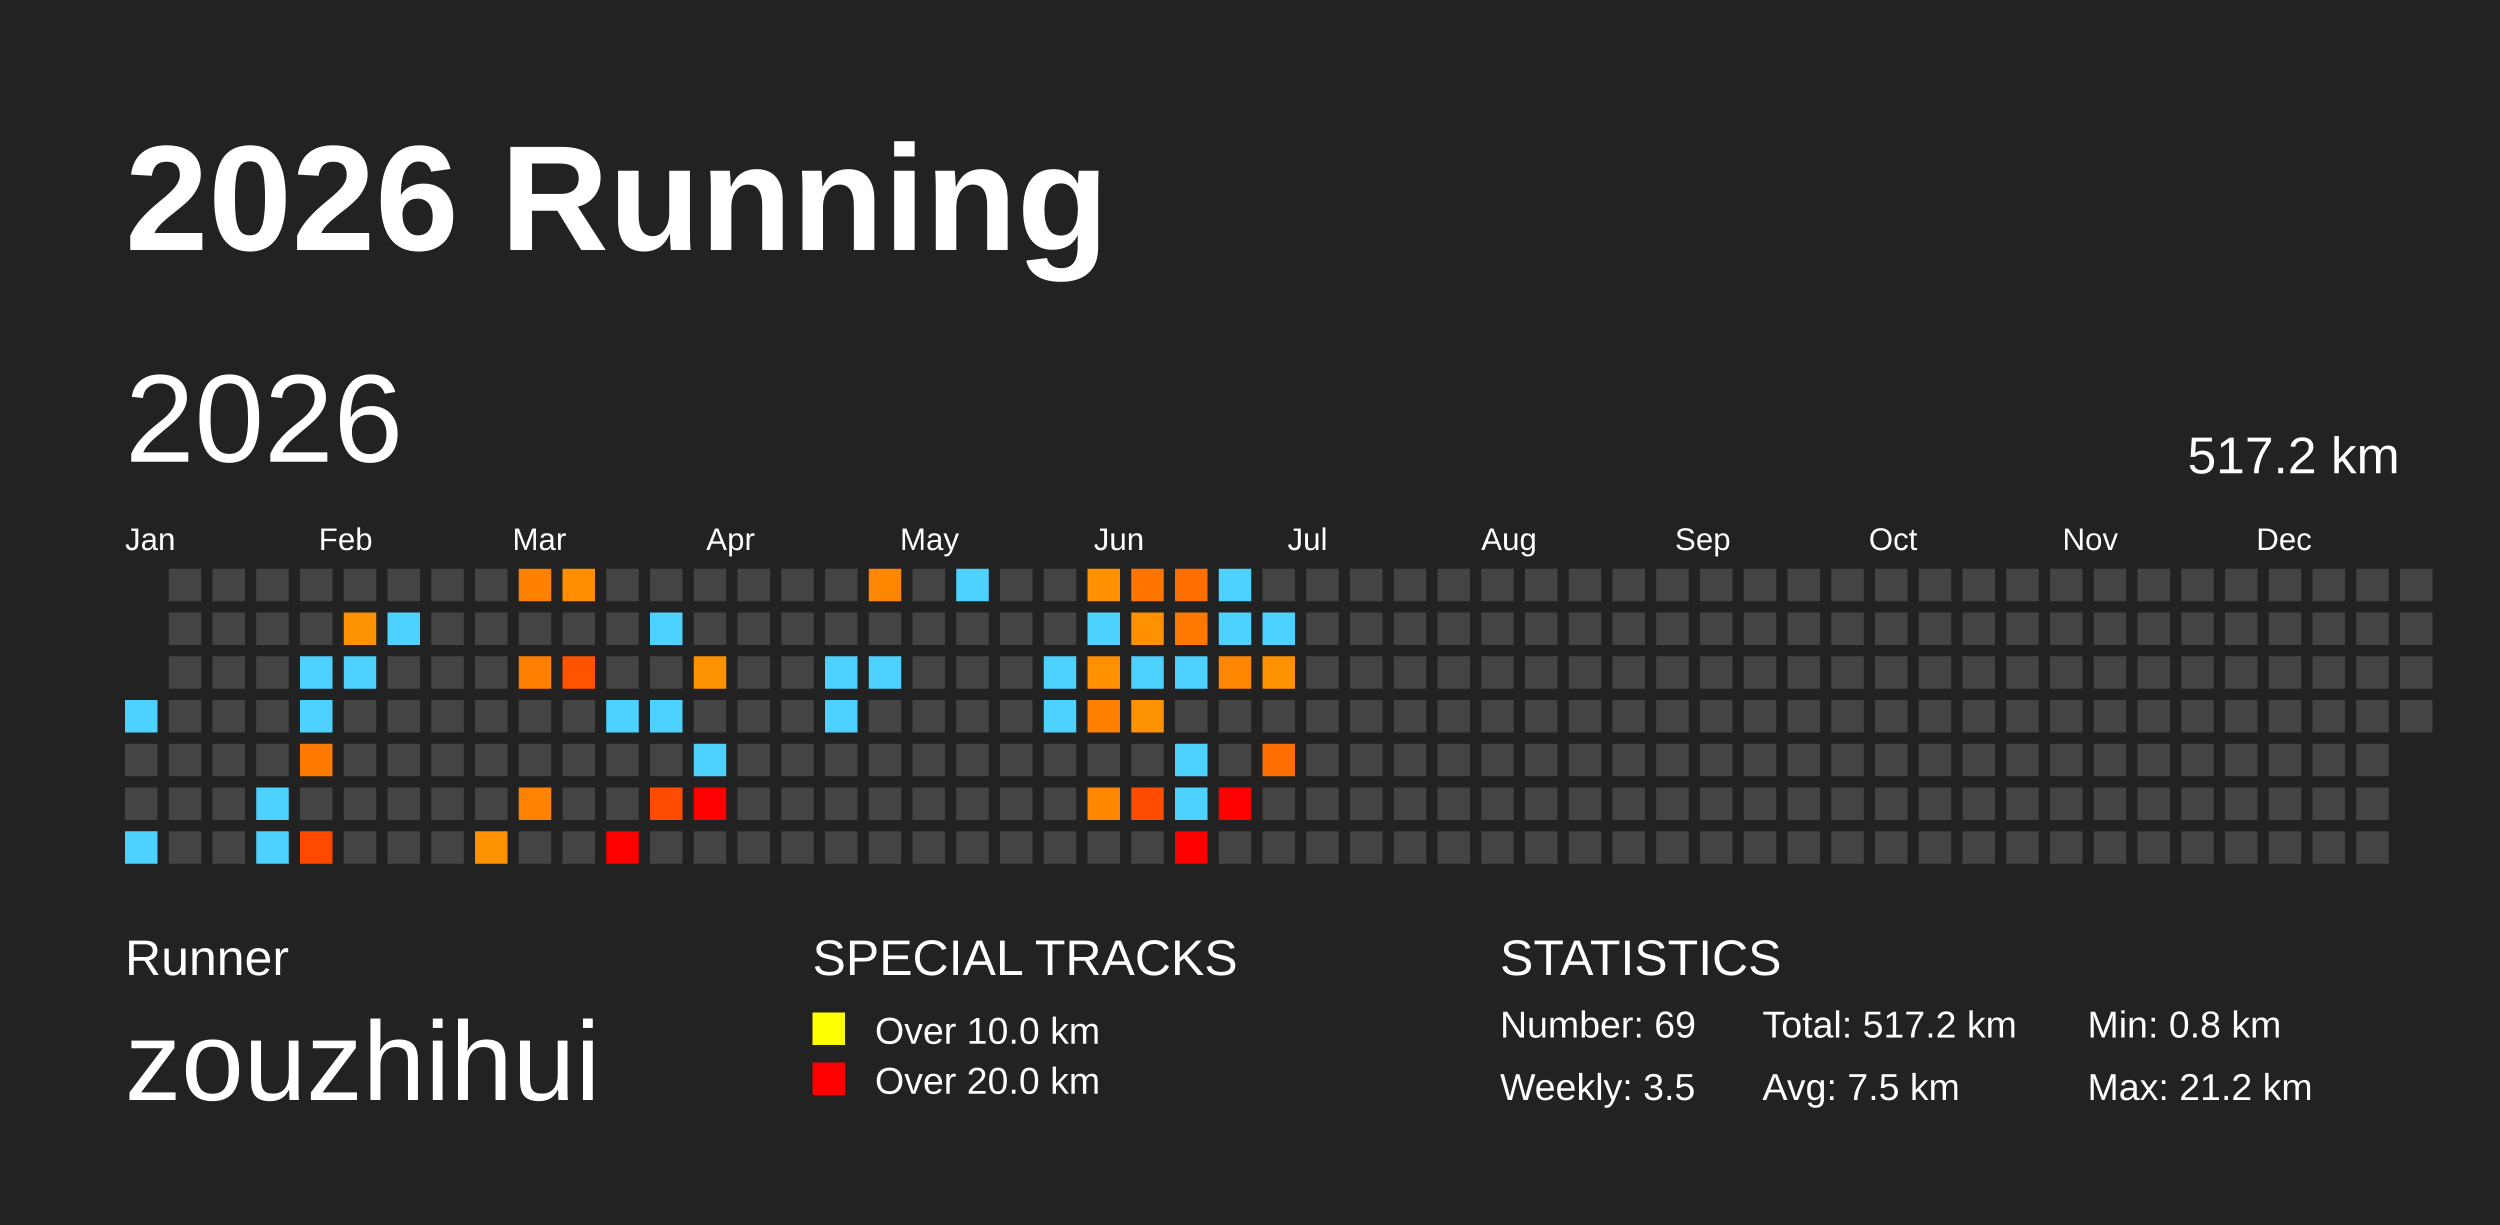
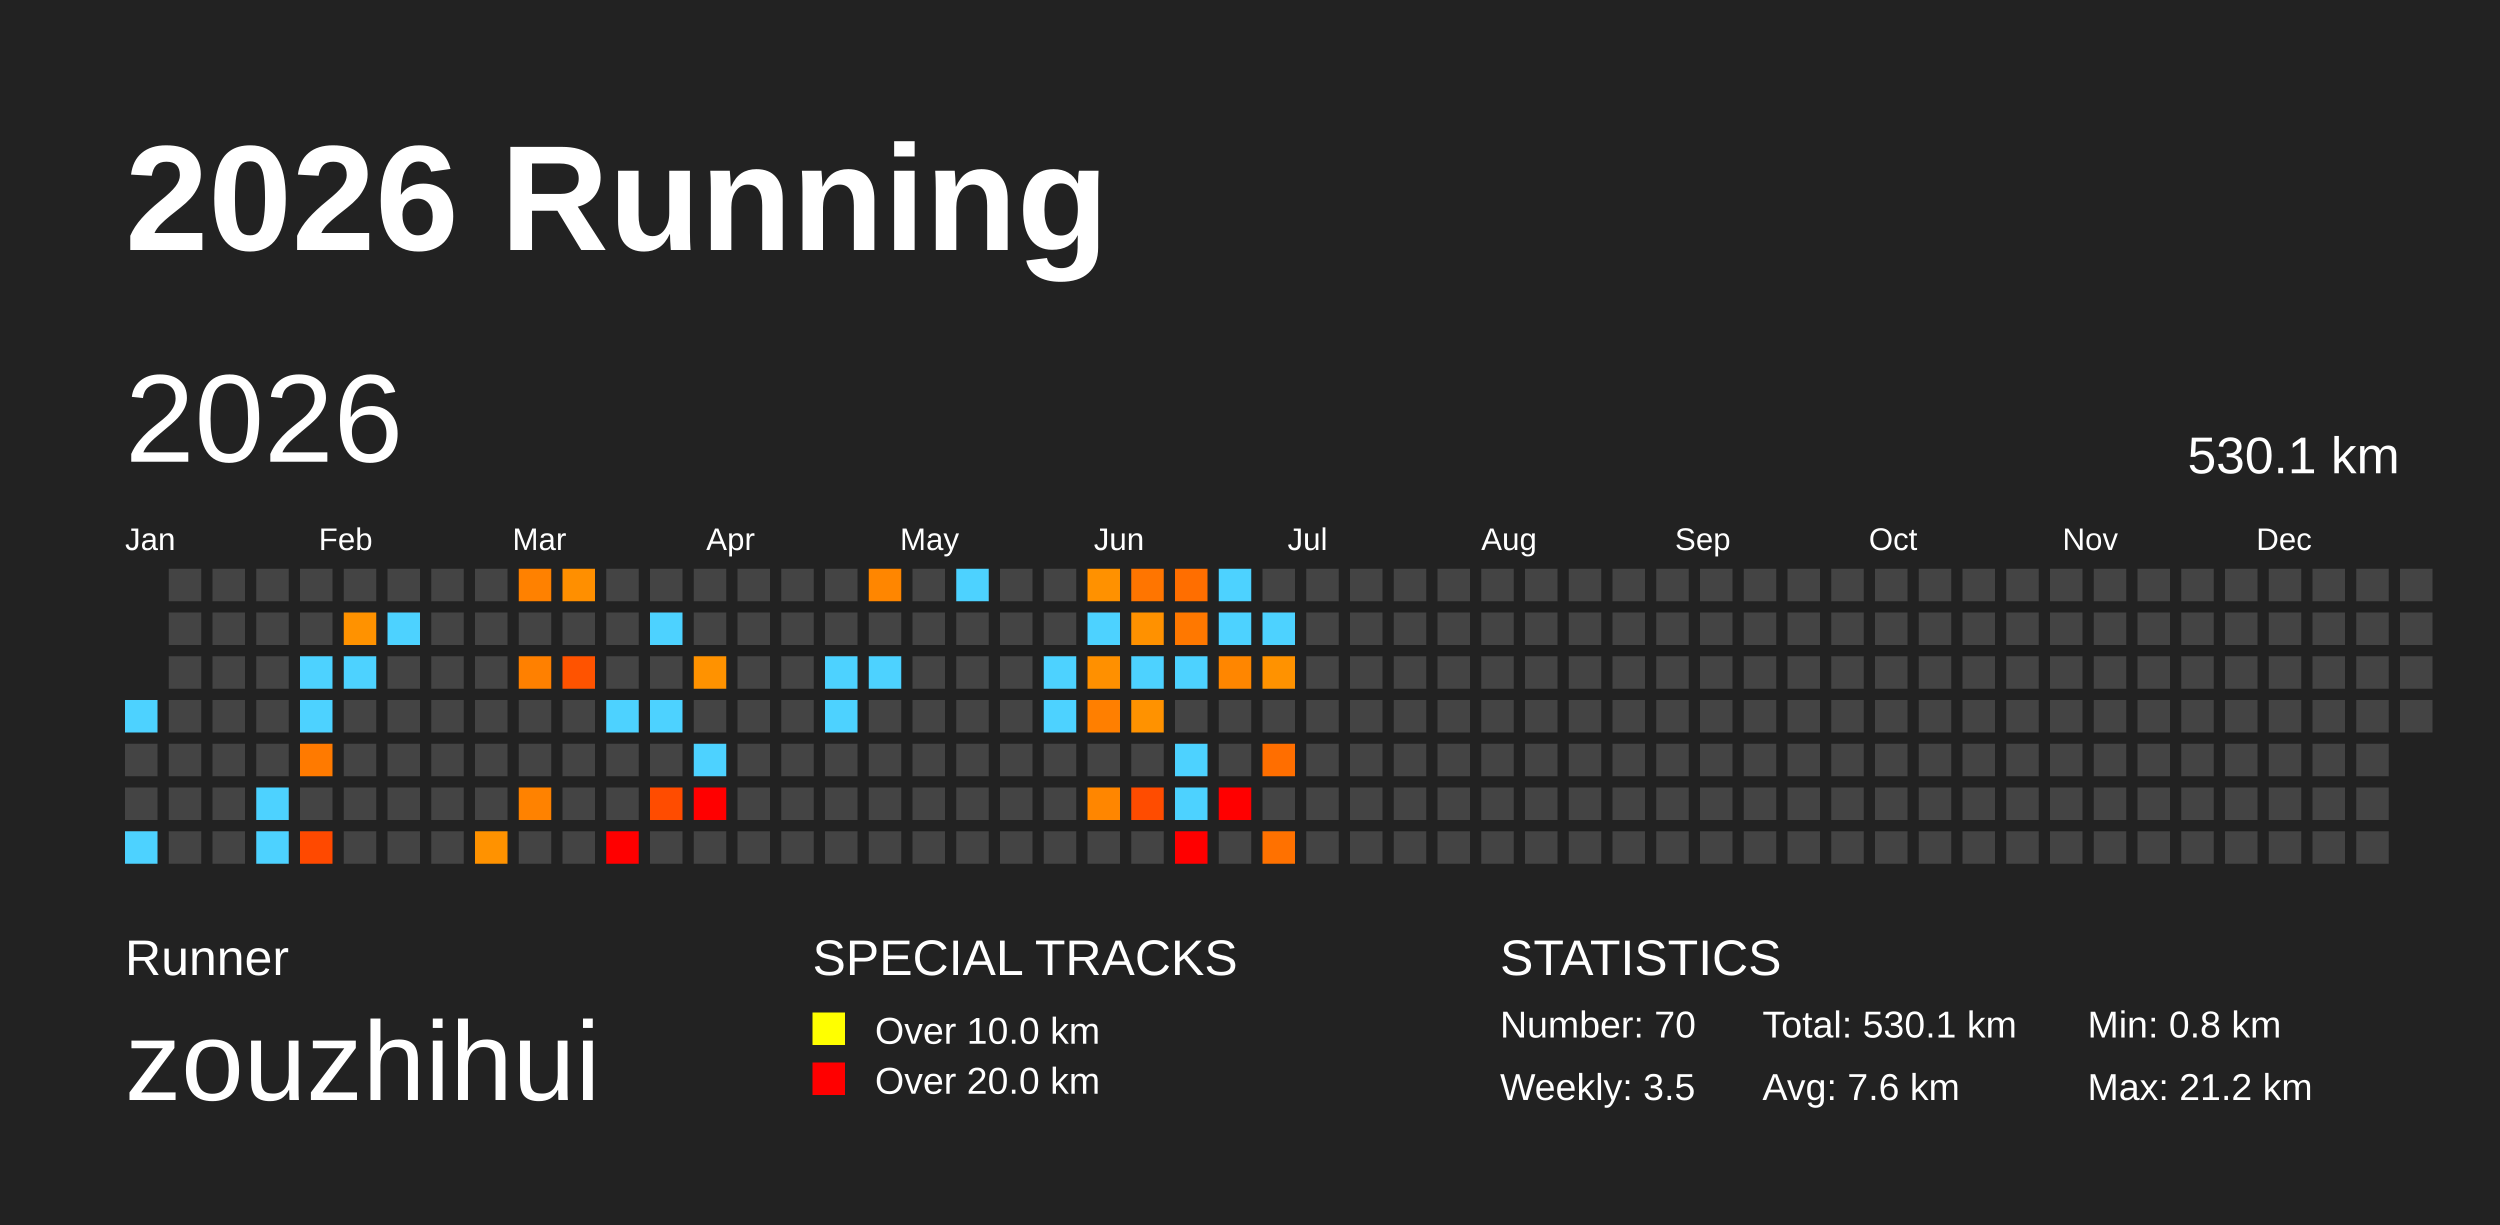
<svg xmlns="http://www.w3.org/2000/svg" baseProfile="full" height="98mm" version="1.1" viewBox="0,0,200,98" width="200mm">
  <defs />
  <rect fill="#222222" height="98" width="200" x="0" y="0" />
  <text fill="#FFFFFF" style="font-size:12px; font-family:Arial; font-weight:bold;" x="10" y="20">2026 Running</text>
  <text fill="#FFFFFF" style="font-size:4px; font-family:Arial" x="10" y="78">Runner</text>
  <text fill="#FFFFFF" style="font-size:9px; font-family:Arial" x="10" y="88">zouzhihui</text>
  <text fill="#FFFFFF" style="font-size:4px; font-family:Arial" x="65" y="78">SPECIAL TRACKS</text>
  <rect fill="yellow" height="2.6" width="2.6" x="65" y="81" />
  <text fill="#FFFFFF" style="font-size:3px; font-family:Arial" x="70" y="83.5">Over 10.0 km</text>
  <rect fill="red" height="2.6" width="2.6" x="65" y="85" />
  <text fill="#FFFFFF" style="font-size:3px; font-family:Arial" x="70" y="87.5">Over 20.0 km</text>
  <text fill="#FFFFFF" style="font-size:4px; font-family:Arial" x="120" y="78">STATISTICS</text>
-   <text fill="#FFFFFF" style="font-size:3px; font-family:Arial" x="120" y="83">Number: 69</text>
+   <text fill="#FFFFFF" style="font-size:3px; font-family:Arial" x="120" y="83">Number: 70</text>
  <text fill="#FFFFFF" style="font-size:3px; font-family:Arial" x="120" y="88">Weekly: 3.5</text>
-   <text fill="#FFFFFF" style="font-size:3px; font-family:Arial" x="141" y="83">Total: 517.2 km</text>
-   <text fill="#FFFFFF" style="font-size:3px; font-family:Arial" x="141" y="88">Avg: 7.5 km</text>
+   <text fill="#FFFFFF" style="font-size:3px; font-family:Arial" x="141" y="83">Total: 530.1 km</text>
+   <text fill="#FFFFFF" style="font-size:3px; font-family:Arial" x="141" y="88">Avg: 7.6 km</text>
  <text fill="#FFFFFF" style="font-size:3px; font-family:Arial" x="167" y="83">Min: 0.8 km</text>
  <text fill="#FFFFFF" style="font-size:3px; font-family:Arial" x="167" y="88">Max: 21.2 km</text>
  <text dominant-baseline="hanging" fill="#FFFFFF" style="font-size:10.0px; font-family:Arial;" x="10" y="30">2026</text>
-   <text dominant-baseline="hanging" fill="#FFFFFF" style="font-size:4.125px; font-family:Arial;" x="175" y="35">517.2 km</text>
+   <text dominant-baseline="hanging" fill="#FFFFFF" style="font-size:4.125px; font-family:Arial;" x="175" y="35">530.1 km</text>
  <text fill="#FFFFFF" style="font-size:2.5px; font-family:Arial" x="10.0" y="44">Jan</text>
  <text fill="#FFFFFF" style="font-size:2.5px; font-family:Arial" x="25.5" y="44">Feb</text>
  <text fill="#FFFFFF" style="font-size:2.5px; font-family:Arial" x="41.0" y="44">Mar</text>
  <text fill="#FFFFFF" style="font-size:2.5px; font-family:Arial" x="56.5" y="44">Apr</text>
  <text fill="#FFFFFF" style="font-size:2.5px; font-family:Arial" x="72.0" y="44">May</text>
  <text fill="#FFFFFF" style="font-size:2.5px; font-family:Arial" x="87.5" y="44">Jun</text>
  <text fill="#FFFFFF" style="font-size:2.5px; font-family:Arial" x="103.0" y="44">Jul</text>
  <text fill="#FFFFFF" style="font-size:2.5px; font-family:Arial" x="118.5" y="44">Aug</text>
  <text fill="#FFFFFF" style="font-size:2.5px; font-family:Arial" x="134.0" y="44">Sep</text>
  <text fill="#FFFFFF" style="font-size:2.5px; font-family:Arial" x="149.5" y="44">Oct</text>
  <text fill="#FFFFFF" style="font-size:2.5px; font-family:Arial" x="165.0" y="44">Nov</text>
  <text fill="#FFFFFF" style="font-size:2.5px; font-family:Arial" x="180.5" y="44">Dec</text>
  <rect fill="#4dd2ff" height="2.6" width="2.6" x="10.0" y="56.0" />
  <rect fill="#444444" height="2.6" width="2.6" x="10.0" y="59.5" />
  <rect fill="#444444" height="2.6" width="2.6" x="10.0" y="63.0" />
  <rect fill="#4dd2ff" height="2.6" width="2.6" x="10.0" y="66.5" />
  <rect fill="#444444" height="2.6" width="2.6" x="13.5" y="45.5" />
  <rect fill="#444444" height="2.6" width="2.6" x="13.5" y="49.0" />
  <rect fill="#444444" height="2.6" width="2.6" x="13.5" y="52.5" />
  <rect fill="#444444" height="2.6" width="2.6" x="13.5" y="56.0" />
  <rect fill="#444444" height="2.6" width="2.6" x="13.5" y="59.5" />
  <rect fill="#444444" height="2.6" width="2.6" x="13.5" y="63.0" />
  <rect fill="#444444" height="2.6" width="2.6" x="13.5" y="66.5" />
  <rect fill="#444444" height="2.6" width="2.6" x="17.0" y="45.5" />
  <rect fill="#444444" height="2.6" width="2.6" x="17.0" y="49.0" />
  <rect fill="#444444" height="2.6" width="2.6" x="17.0" y="52.5" />
  <rect fill="#444444" height="2.6" width="2.6" x="17.0" y="56.0" />
  <rect fill="#444444" height="2.6" width="2.6" x="17.0" y="59.5" />
  <rect fill="#444444" height="2.6" width="2.6" x="17.0" y="63.0" />
  <rect fill="#444444" height="2.6" width="2.6" x="17.0" y="66.5" />
  <rect fill="#444444" height="2.6" width="2.6" x="20.5" y="45.5" />
  <rect fill="#444444" height="2.6" width="2.6" x="20.5" y="49.0" />
  <rect fill="#444444" height="2.6" width="2.6" x="20.5" y="52.5" />
  <rect fill="#444444" height="2.6" width="2.6" x="20.5" y="56.0" />
  <rect fill="#444444" height="2.6" width="2.6" x="20.5" y="59.5" />
  <rect fill="#4dd2ff" height="2.6" width="2.6" x="20.5" y="63.0" />
  <rect fill="#4dd2ff" height="2.6" width="2.6" x="20.5" y="66.5" />
  <rect fill="#444444" height="2.6" width="2.6" x="24.0" y="45.5" />
  <rect fill="#444444" height="2.6" width="2.6" x="24.0" y="49.0" />
  <rect fill="#4dd2ff" height="2.6" width="2.6" x="24.0" y="52.5" />
  <rect fill="#4dd2ff" height="2.6" width="2.6" x="24.0" y="56.0" />
  <rect fill="#ff7a00" height="2.6" width="2.6" x="24.0" y="59.5" />
  <rect fill="#444444" height="2.6" width="2.6" x="24.0" y="63.0" />
  <rect fill="#ff4900" height="2.6" width="2.6" x="24.0" y="66.5" />
  <rect fill="#444444" height="2.6" width="2.6" x="27.5" y="45.5" />
  <rect fill="#ff9200" height="2.6" width="2.6" x="27.5" y="49.0" />
  <rect fill="#4dd2ff" height="2.6" width="2.6" x="27.5" y="52.5" />
  <rect fill="#444444" height="2.6" width="2.6" x="27.5" y="56.0" />
  <rect fill="#444444" height="2.6" width="2.6" x="27.5" y="59.5" />
  <rect fill="#444444" height="2.6" width="2.6" x="27.5" y="63.0" />
  <rect fill="#444444" height="2.6" width="2.6" x="27.5" y="66.5" />
  <rect fill="#444444" height="2.6" width="2.6" x="31.0" y="45.5" />
  <rect fill="#4dd2ff" height="2.6" width="2.6" x="31.0" y="49.0" />
  <rect fill="#444444" height="2.6" width="2.6" x="31.0" y="52.5" />
  <rect fill="#444444" height="2.6" width="2.6" x="31.0" y="56.0" />
  <rect fill="#444444" height="2.6" width="2.6" x="31.0" y="59.5" />
  <rect fill="#444444" height="2.6" width="2.6" x="31.0" y="63.0" />
  <rect fill="#444444" height="2.6" width="2.6" x="31.0" y="66.5" />
  <rect fill="#444444" height="2.6" width="2.6" x="34.5" y="45.5" />
  <rect fill="#444444" height="2.6" width="2.6" x="34.5" y="49.0" />
  <rect fill="#444444" height="2.6" width="2.6" x="34.5" y="52.5" />
  <rect fill="#444444" height="2.6" width="2.6" x="34.5" y="56.0" />
  <rect fill="#444444" height="2.6" width="2.6" x="34.5" y="59.5" />
  <rect fill="#444444" height="2.6" width="2.6" x="34.5" y="63.0" />
  <rect fill="#444444" height="2.6" width="2.6" x="34.5" y="66.5" />
  <rect fill="#444444" height="2.6" width="2.6" x="38.0" y="45.5" />
  <rect fill="#444444" height="2.6" width="2.6" x="38.0" y="49.0" />
  <rect fill="#444444" height="2.6" width="2.6" x="38.0" y="52.5" />
  <rect fill="#444444" height="2.6" width="2.6" x="38.0" y="56.0" />
  <rect fill="#444444" height="2.6" width="2.6" x="38.0" y="59.5" />
  <rect fill="#444444" height="2.6" width="2.6" x="38.0" y="63.0" />
  <rect fill="#ff9200" height="2.6" width="2.6" x="38.0" y="66.5" />
  <rect fill="#ff8100" height="2.6" width="2.6" x="41.5" y="45.5" />
  <rect fill="#444444" height="2.6" width="2.6" x="41.5" y="49.0" />
  <rect fill="#ff8000" height="2.6" width="2.6" x="41.5" y="52.5" />
  <rect fill="#444444" height="2.6" width="2.6" x="41.5" y="56.0" />
  <rect fill="#444444" height="2.6" width="2.6" x="41.5" y="59.5" />
  <rect fill="#ff8200" height="2.6" width="2.6" x="41.5" y="63.0" />
  <rect fill="#444444" height="2.6" width="2.6" x="41.5" y="66.5" />
  <rect fill="#ff8f00" height="2.6" width="2.6" x="45.0" y="45.5" />
  <rect fill="#444444" height="2.6" width="2.6" x="45.0" y="49.0" />
  <rect fill="#ff5300" height="2.6" width="2.6" x="45.0" y="52.5" />
  <rect fill="#444444" height="2.6" width="2.6" x="45.0" y="56.0" />
  <rect fill="#444444" height="2.6" width="2.6" x="45.0" y="59.5" />
  <rect fill="#444444" height="2.6" width="2.6" x="45.0" y="63.0" />
  <rect fill="#444444" height="2.6" width="2.6" x="45.0" y="66.5" />
  <rect fill="#444444" height="2.6" width="2.6" x="48.5" y="45.5" />
  <rect fill="#444444" height="2.6" width="2.6" x="48.5" y="49.0" />
  <rect fill="#444444" height="2.6" width="2.6" x="48.5" y="52.5" />
  <rect fill="#4dd2ff" height="2.6" width="2.6" x="48.5" y="56.0" />
  <rect fill="#444444" height="2.6" width="2.6" x="48.5" y="59.5" />
  <rect fill="#444444" height="2.6" width="2.6" x="48.5" y="63.0" />
  <rect fill="red" height="2.6" width="2.6" x="48.5" y="66.5" />
  <rect fill="#444444" height="2.6" width="2.6" x="52.0" y="45.5" />
  <rect fill="#4dd2ff" height="2.6" width="2.6" x="52.0" y="49.0" />
  <rect fill="#444444" height="2.6" width="2.6" x="52.0" y="52.5" />
  <rect fill="#4dd2ff" height="2.6" width="2.6" x="52.0" y="56.0" />
  <rect fill="#444444" height="2.6" width="2.6" x="52.0" y="59.5" />
  <rect fill="#ff4c00" height="2.6" width="2.6" x="52.0" y="63.0" />
  <rect fill="#444444" height="2.6" width="2.6" x="52.0" y="66.5" />
  <rect fill="#444444" height="2.6" width="2.6" x="55.5" y="45.5" />
  <rect fill="#444444" height="2.6" width="2.6" x="55.5" y="49.0" />
  <rect fill="#ff9200" height="2.6" width="2.6" x="55.5" y="52.5" />
  <rect fill="#444444" height="2.6" width="2.6" x="55.5" y="56.0" />
  <rect fill="#4dd2ff" height="2.6" width="2.6" x="55.5" y="59.5" />
  <rect fill="red" height="2.6" width="2.6" x="55.5" y="63.0" />
  <rect fill="#444444" height="2.6" width="2.6" x="55.5" y="66.5" />
  <rect fill="#444444" height="2.6" width="2.6" x="59.0" y="45.5" />
  <rect fill="#444444" height="2.6" width="2.6" x="59.0" y="49.0" />
  <rect fill="#444444" height="2.6" width="2.6" x="59.0" y="52.5" />
  <rect fill="#444444" height="2.6" width="2.6" x="59.0" y="56.0" />
  <rect fill="#444444" height="2.6" width="2.6" x="59.0" y="59.5" />
  <rect fill="#444444" height="2.6" width="2.6" x="59.0" y="63.0" />
  <rect fill="#444444" height="2.6" width="2.6" x="59.0" y="66.5" />
  <rect fill="#444444" height="2.6" width="2.6" x="62.5" y="45.5" />
  <rect fill="#444444" height="2.6" width="2.6" x="62.5" y="49.0" />
  <rect fill="#444444" height="2.6" width="2.6" x="62.5" y="52.5" />
  <rect fill="#444444" height="2.6" width="2.6" x="62.5" y="56.0" />
  <rect fill="#444444" height="2.6" width="2.6" x="62.5" y="59.5" />
  <rect fill="#444444" height="2.6" width="2.6" x="62.5" y="63.0" />
  <rect fill="#444444" height="2.6" width="2.6" x="62.5" y="66.5" />
  <rect fill="#444444" height="2.6" width="2.6" x="66.0" y="45.5" />
  <rect fill="#444444" height="2.6" width="2.6" x="66.0" y="49.0" />
  <rect fill="#4dd2ff" height="2.6" width="2.6" x="66.0" y="52.5" />
  <rect fill="#4dd2ff" height="2.6" width="2.6" x="66.0" y="56.0" />
  <rect fill="#444444" height="2.6" width="2.6" x="66.0" y="59.5" />
  <rect fill="#444444" height="2.6" width="2.6" x="66.0" y="63.0" />
  <rect fill="#444444" height="2.6" width="2.6" x="66.0" y="66.5" />
  <rect fill="#ff8600" height="2.6" width="2.6" x="69.5" y="45.5" />
  <rect fill="#444444" height="2.6" width="2.6" x="69.5" y="49.0" />
  <rect fill="#4dd2ff" height="2.6" width="2.6" x="69.5" y="52.5" />
  <rect fill="#444444" height="2.6" width="2.6" x="69.5" y="56.0" />
  <rect fill="#444444" height="2.6" width="2.6" x="69.5" y="59.5" />
  <rect fill="#444444" height="2.6" width="2.6" x="69.5" y="63.0" />
  <rect fill="#444444" height="2.6" width="2.6" x="69.5" y="66.5" />
  <rect fill="#444444" height="2.6" width="2.6" x="73.0" y="45.5" />
  <rect fill="#444444" height="2.6" width="2.6" x="73.0" y="49.0" />
  <rect fill="#444444" height="2.6" width="2.6" x="73.0" y="52.5" />
  <rect fill="#444444" height="2.6" width="2.6" x="73.0" y="56.0" />
  <rect fill="#444444" height="2.6" width="2.6" x="73.0" y="59.5" />
  <rect fill="#444444" height="2.6" width="2.6" x="73.0" y="63.0" />
  <rect fill="#444444" height="2.6" width="2.6" x="73.0" y="66.5" />
  <rect fill="#4dd2ff" height="2.6" width="2.6" x="76.5" y="45.5" />
  <rect fill="#444444" height="2.6" width="2.6" x="76.5" y="49.0" />
  <rect fill="#444444" height="2.6" width="2.6" x="76.5" y="52.5" />
  <rect fill="#444444" height="2.6" width="2.6" x="76.5" y="56.0" />
  <rect fill="#444444" height="2.6" width="2.6" x="76.5" y="59.5" />
  <rect fill="#444444" height="2.6" width="2.6" x="76.5" y="63.0" />
  <rect fill="#444444" height="2.6" width="2.6" x="76.5" y="66.5" />
  <rect fill="#444444" height="2.6" width="2.6" x="80.0" y="45.5" />
  <rect fill="#444444" height="2.6" width="2.6" x="80.0" y="49.0" />
  <rect fill="#444444" height="2.6" width="2.6" x="80.0" y="52.5" />
  <rect fill="#444444" height="2.6" width="2.6" x="80.0" y="56.0" />
  <rect fill="#444444" height="2.6" width="2.6" x="80.0" y="59.5" />
  <rect fill="#444444" height="2.6" width="2.6" x="80.0" y="63.0" />
  <rect fill="#444444" height="2.6" width="2.6" x="80.0" y="66.5" />
  <rect fill="#444444" height="2.6" width="2.6" x="83.5" y="45.5" />
  <rect fill="#444444" height="2.6" width="2.6" x="83.5" y="49.0" />
  <rect fill="#4dd2ff" height="2.6" width="2.6" x="83.5" y="52.5" />
  <rect fill="#4dd2ff" height="2.6" width="2.6" x="83.5" y="56.0" />
  <rect fill="#444444" height="2.6" width="2.6" x="83.5" y="59.5" />
  <rect fill="#444444" height="2.6" width="2.6" x="83.5" y="63.0" />
  <rect fill="#444444" height="2.6" width="2.6" x="83.5" y="66.5" />
  <rect fill="#ff9100" height="2.6" width="2.6" x="87.0" y="45.5" />
  <rect fill="#4dd2ff" height="2.6" width="2.6" x="87.0" y="49.0" />
  <rect fill="#ff9000" height="2.6" width="2.6" x="87.0" y="52.5" />
  <rect fill="#ff7f00" height="2.6" width="2.6" x="87.0" y="56.0" />
  <rect fill="#444444" height="2.6" width="2.6" x="87.0" y="59.5" />
  <rect fill="#ff8600" height="2.6" width="2.6" x="87.0" y="63.0" />
  <rect fill="#444444" height="2.6" width="2.6" x="87.0" y="66.5" />
  <rect fill="#ff7500" height="2.6" width="2.6" x="90.5" y="45.5" />
  <rect fill="#ff9100" height="2.6" width="2.6" x="90.5" y="49.0" />
  <rect fill="#4dd2ff" height="2.6" width="2.6" x="90.5" y="52.5" />
  <rect fill="#ff9200" height="2.6" width="2.6" x="90.5" y="56.0" />
  <rect fill="#444444" height="2.6" width="2.6" x="90.5" y="59.5" />
  <rect fill="#ff4c00" height="2.6" width="2.6" x="90.5" y="63.0" />
  <rect fill="#444444" height="2.6" width="2.6" x="90.5" y="66.5" />
  <rect fill="#ff6e00" height="2.6" width="2.6" x="94.0" y="45.5" />
  <rect fill="#ff7800" height="2.6" width="2.6" x="94.0" y="49.0" />
  <rect fill="#4dd2ff" height="2.6" width="2.6" x="94.0" y="52.5" />
  <rect fill="#444444" height="2.6" width="2.6" x="94.0" y="56.0" />
  <rect fill="#4dd2ff" height="2.6" width="2.6" x="94.0" y="59.5" />
  <rect fill="#4dd2ff" height="2.6" width="2.6" x="94.0" y="63.0" />
  <rect fill="red" height="2.6" width="2.6" x="94.0" y="66.5" />
  <rect fill="#4dd2ff" height="2.6" width="2.6" x="97.5" y="45.5" />
  <rect fill="#4dd2ff" height="2.6" width="2.6" x="97.5" y="49.0" />
  <rect fill="#ff8600" height="2.6" width="2.6" x="97.5" y="52.5" />
  <rect fill="#444444" height="2.6" width="2.6" x="97.5" y="56.0" />
  <rect fill="#444444" height="2.6" width="2.6" x="97.5" y="59.5" />
  <rect fill="red" height="2.6" width="2.6" x="97.5" y="63.0" />
  <rect fill="#444444" height="2.6" width="2.6" x="97.5" y="66.5" />
  <rect fill="#444444" height="2.6" width="2.6" x="101.0" y="45.5" />
  <rect fill="#4dd2ff" height="2.6" width="2.6" x="101.0" y="49.0" />
  <rect fill="#ff9200" height="2.6" width="2.6" x="101.0" y="52.5" />
  <rect fill="#444444" height="2.6" width="2.6" x="101.0" y="56.0" />
  <rect fill="#ff6e00" height="2.6" width="2.6" x="101.0" y="59.5" />
  <rect fill="#444444" height="2.6" width="2.6" x="101.0" y="63.0" />
-   <rect fill="#444444" height="2.6" width="2.6" x="101.0" y="66.5" />
+   <rect fill="#ff7100" height="2.6" width="2.6" x="101.0" y="66.5" />
  <rect fill="#444444" height="2.6" width="2.6" x="104.5" y="45.5" />
  <rect fill="#444444" height="2.6" width="2.6" x="104.5" y="49.0" />
  <rect fill="#444444" height="2.6" width="2.6" x="104.5" y="52.5" />
  <rect fill="#444444" height="2.6" width="2.6" x="104.5" y="56.0" />
  <rect fill="#444444" height="2.6" width="2.6" x="104.5" y="59.5" />
  <rect fill="#444444" height="2.6" width="2.6" x="104.5" y="63.0" />
  <rect fill="#444444" height="2.6" width="2.6" x="104.5" y="66.5" />
  <rect fill="#444444" height="2.6" width="2.6" x="108.0" y="45.5" />
  <rect fill="#444444" height="2.6" width="2.6" x="108.0" y="49.0" />
  <rect fill="#444444" height="2.6" width="2.6" x="108.0" y="52.5" />
  <rect fill="#444444" height="2.6" width="2.6" x="108.0" y="56.0" />
  <rect fill="#444444" height="2.6" width="2.6" x="108.0" y="59.5" />
  <rect fill="#444444" height="2.6" width="2.6" x="108.0" y="63.0" />
  <rect fill="#444444" height="2.6" width="2.6" x="108.0" y="66.5" />
  <rect fill="#444444" height="2.6" width="2.6" x="111.5" y="45.5" />
  <rect fill="#444444" height="2.6" width="2.6" x="111.5" y="49.0" />
  <rect fill="#444444" height="2.6" width="2.6" x="111.5" y="52.5" />
  <rect fill="#444444" height="2.6" width="2.6" x="111.5" y="56.0" />
  <rect fill="#444444" height="2.6" width="2.6" x="111.5" y="59.5" />
  <rect fill="#444444" height="2.6" width="2.6" x="111.5" y="63.0" />
  <rect fill="#444444" height="2.6" width="2.6" x="111.5" y="66.5" />
  <rect fill="#444444" height="2.6" width="2.6" x="115.0" y="45.5" />
  <rect fill="#444444" height="2.6" width="2.6" x="115.0" y="49.0" />
  <rect fill="#444444" height="2.6" width="2.6" x="115.0" y="52.5" />
  <rect fill="#444444" height="2.6" width="2.6" x="115.0" y="56.0" />
  <rect fill="#444444" height="2.6" width="2.6" x="115.0" y="59.5" />
  <rect fill="#444444" height="2.6" width="2.6" x="115.0" y="63.0" />
  <rect fill="#444444" height="2.6" width="2.6" x="115.0" y="66.5" />
  <rect fill="#444444" height="2.6" width="2.6" x="118.5" y="45.5" />
  <rect fill="#444444" height="2.6" width="2.6" x="118.5" y="49.0" />
  <rect fill="#444444" height="2.6" width="2.6" x="118.5" y="52.5" />
  <rect fill="#444444" height="2.6" width="2.6" x="118.5" y="56.0" />
  <rect fill="#444444" height="2.6" width="2.6" x="118.5" y="59.5" />
  <rect fill="#444444" height="2.6" width="2.6" x="118.5" y="63.0" />
  <rect fill="#444444" height="2.6" width="2.6" x="118.5" y="66.5" />
  <rect fill="#444444" height="2.6" width="2.6" x="122.0" y="45.5" />
  <rect fill="#444444" height="2.6" width="2.6" x="122.0" y="49.0" />
  <rect fill="#444444" height="2.6" width="2.6" x="122.0" y="52.5" />
  <rect fill="#444444" height="2.6" width="2.6" x="122.0" y="56.0" />
  <rect fill="#444444" height="2.6" width="2.6" x="122.0" y="59.5" />
  <rect fill="#444444" height="2.6" width="2.6" x="122.0" y="63.0" />
  <rect fill="#444444" height="2.6" width="2.6" x="122.0" y="66.5" />
  <rect fill="#444444" height="2.6" width="2.6" x="125.5" y="45.5" />
  <rect fill="#444444" height="2.6" width="2.6" x="125.5" y="49.0" />
  <rect fill="#444444" height="2.6" width="2.6" x="125.5" y="52.5" />
  <rect fill="#444444" height="2.6" width="2.6" x="125.5" y="56.0" />
  <rect fill="#444444" height="2.6" width="2.6" x="125.5" y="59.5" />
  <rect fill="#444444" height="2.6" width="2.6" x="125.5" y="63.0" />
  <rect fill="#444444" height="2.6" width="2.6" x="125.5" y="66.5" />
  <rect fill="#444444" height="2.6" width="2.6" x="129.0" y="45.5" />
  <rect fill="#444444" height="2.6" width="2.6" x="129.0" y="49.0" />
  <rect fill="#444444" height="2.6" width="2.6" x="129.0" y="52.5" />
  <rect fill="#444444" height="2.6" width="2.6" x="129.0" y="56.0" />
  <rect fill="#444444" height="2.6" width="2.6" x="129.0" y="59.5" />
  <rect fill="#444444" height="2.6" width="2.6" x="129.0" y="63.0" />
  <rect fill="#444444" height="2.6" width="2.6" x="129.0" y="66.5" />
  <rect fill="#444444" height="2.6" width="2.6" x="132.5" y="45.5" />
  <rect fill="#444444" height="2.6" width="2.6" x="132.5" y="49.0" />
  <rect fill="#444444" height="2.6" width="2.6" x="132.5" y="52.5" />
  <rect fill="#444444" height="2.6" width="2.6" x="132.5" y="56.0" />
  <rect fill="#444444" height="2.6" width="2.6" x="132.5" y="59.5" />
  <rect fill="#444444" height="2.6" width="2.6" x="132.5" y="63.0" />
  <rect fill="#444444" height="2.6" width="2.6" x="132.5" y="66.5" />
  <rect fill="#444444" height="2.6" width="2.6" x="136.0" y="45.5" />
  <rect fill="#444444" height="2.6" width="2.6" x="136.0" y="49.0" />
  <rect fill="#444444" height="2.6" width="2.6" x="136.0" y="52.5" />
  <rect fill="#444444" height="2.6" width="2.6" x="136.0" y="56.0" />
  <rect fill="#444444" height="2.6" width="2.6" x="136.0" y="59.5" />
  <rect fill="#444444" height="2.6" width="2.6" x="136.0" y="63.0" />
  <rect fill="#444444" height="2.6" width="2.6" x="136.0" y="66.5" />
  <rect fill="#444444" height="2.6" width="2.6" x="139.5" y="45.5" />
  <rect fill="#444444" height="2.6" width="2.6" x="139.5" y="49.0" />
  <rect fill="#444444" height="2.6" width="2.6" x="139.5" y="52.5" />
  <rect fill="#444444" height="2.6" width="2.6" x="139.5" y="56.0" />
  <rect fill="#444444" height="2.6" width="2.6" x="139.5" y="59.5" />
  <rect fill="#444444" height="2.6" width="2.6" x="139.5" y="63.0" />
  <rect fill="#444444" height="2.6" width="2.6" x="139.5" y="66.5" />
  <rect fill="#444444" height="2.6" width="2.6" x="143.0" y="45.5" />
  <rect fill="#444444" height="2.6" width="2.6" x="143.0" y="49.0" />
  <rect fill="#444444" height="2.6" width="2.6" x="143.0" y="52.5" />
  <rect fill="#444444" height="2.6" width="2.6" x="143.0" y="56.0" />
  <rect fill="#444444" height="2.6" width="2.6" x="143.0" y="59.5" />
  <rect fill="#444444" height="2.6" width="2.6" x="143.0" y="63.0" />
  <rect fill="#444444" height="2.6" width="2.6" x="143.0" y="66.5" />
  <rect fill="#444444" height="2.6" width="2.6" x="146.5" y="45.5" />
  <rect fill="#444444" height="2.6" width="2.6" x="146.5" y="49.0" />
  <rect fill="#444444" height="2.6" width="2.6" x="146.5" y="52.5" />
  <rect fill="#444444" height="2.6" width="2.6" x="146.5" y="56.0" />
  <rect fill="#444444" height="2.6" width="2.6" x="146.5" y="59.5" />
  <rect fill="#444444" height="2.6" width="2.6" x="146.5" y="63.0" />
  <rect fill="#444444" height="2.6" width="2.6" x="146.5" y="66.5" />
  <rect fill="#444444" height="2.6" width="2.6" x="150.0" y="45.5" />
  <rect fill="#444444" height="2.6" width="2.6" x="150.0" y="49.0" />
  <rect fill="#444444" height="2.6" width="2.6" x="150.0" y="52.5" />
  <rect fill="#444444" height="2.6" width="2.6" x="150.0" y="56.0" />
  <rect fill="#444444" height="2.6" width="2.6" x="150.0" y="59.5" />
  <rect fill="#444444" height="2.6" width="2.6" x="150.0" y="63.0" />
  <rect fill="#444444" height="2.6" width="2.6" x="150.0" y="66.5" />
  <rect fill="#444444" height="2.6" width="2.6" x="153.5" y="45.5" />
  <rect fill="#444444" height="2.6" width="2.6" x="153.5" y="49.0" />
  <rect fill="#444444" height="2.6" width="2.6" x="153.5" y="52.5" />
  <rect fill="#444444" height="2.6" width="2.6" x="153.5" y="56.0" />
  <rect fill="#444444" height="2.6" width="2.6" x="153.5" y="59.5" />
  <rect fill="#444444" height="2.6" width="2.6" x="153.5" y="63.0" />
  <rect fill="#444444" height="2.6" width="2.6" x="153.5" y="66.5" />
  <rect fill="#444444" height="2.6" width="2.6" x="157.0" y="45.5" />
  <rect fill="#444444" height="2.6" width="2.6" x="157.0" y="49.0" />
  <rect fill="#444444" height="2.6" width="2.6" x="157.0" y="52.5" />
  <rect fill="#444444" height="2.6" width="2.6" x="157.0" y="56.0" />
  <rect fill="#444444" height="2.6" width="2.6" x="157.0" y="59.5" />
  <rect fill="#444444" height="2.6" width="2.6" x="157.0" y="63.0" />
  <rect fill="#444444" height="2.6" width="2.6" x="157.0" y="66.5" />
  <rect fill="#444444" height="2.6" width="2.6" x="160.5" y="45.5" />
  <rect fill="#444444" height="2.6" width="2.6" x="160.5" y="49.0" />
  <rect fill="#444444" height="2.6" width="2.6" x="160.5" y="52.5" />
  <rect fill="#444444" height="2.6" width="2.6" x="160.5" y="56.0" />
  <rect fill="#444444" height="2.6" width="2.6" x="160.5" y="59.5" />
  <rect fill="#444444" height="2.6" width="2.6" x="160.5" y="63.0" />
  <rect fill="#444444" height="2.6" width="2.6" x="160.5" y="66.5" />
  <rect fill="#444444" height="2.6" width="2.6" x="164.0" y="45.5" />
  <rect fill="#444444" height="2.6" width="2.6" x="164.0" y="49.0" />
  <rect fill="#444444" height="2.6" width="2.6" x="164.0" y="52.5" />
  <rect fill="#444444" height="2.6" width="2.6" x="164.0" y="56.0" />
  <rect fill="#444444" height="2.6" width="2.6" x="164.0" y="59.5" />
  <rect fill="#444444" height="2.6" width="2.6" x="164.0" y="63.0" />
  <rect fill="#444444" height="2.6" width="2.6" x="164.0" y="66.5" />
  <rect fill="#444444" height="2.6" width="2.6" x="167.5" y="45.5" />
  <rect fill="#444444" height="2.6" width="2.6" x="167.5" y="49.0" />
  <rect fill="#444444" height="2.6" width="2.6" x="167.5" y="52.5" />
  <rect fill="#444444" height="2.6" width="2.6" x="167.5" y="56.0" />
  <rect fill="#444444" height="2.6" width="2.6" x="167.5" y="59.5" />
  <rect fill="#444444" height="2.6" width="2.6" x="167.5" y="63.0" />
  <rect fill="#444444" height="2.6" width="2.6" x="167.5" y="66.5" />
  <rect fill="#444444" height="2.6" width="2.6" x="171.0" y="45.5" />
  <rect fill="#444444" height="2.6" width="2.6" x="171.0" y="49.0" />
  <rect fill="#444444" height="2.6" width="2.6" x="171.0" y="52.5" />
  <rect fill="#444444" height="2.6" width="2.6" x="171.0" y="56.0" />
  <rect fill="#444444" height="2.6" width="2.6" x="171.0" y="59.5" />
  <rect fill="#444444" height="2.6" width="2.6" x="171.0" y="63.0" />
  <rect fill="#444444" height="2.6" width="2.6" x="171.0" y="66.5" />
  <rect fill="#444444" height="2.6" width="2.6" x="174.5" y="45.5" />
  <rect fill="#444444" height="2.6" width="2.6" x="174.5" y="49.0" />
  <rect fill="#444444" height="2.6" width="2.6" x="174.5" y="52.5" />
  <rect fill="#444444" height="2.6" width="2.6" x="174.5" y="56.0" />
  <rect fill="#444444" height="2.6" width="2.6" x="174.5" y="59.5" />
  <rect fill="#444444" height="2.6" width="2.6" x="174.5" y="63.0" />
  <rect fill="#444444" height="2.6" width="2.6" x="174.5" y="66.5" />
  <rect fill="#444444" height="2.6" width="2.6" x="178.0" y="45.5" />
  <rect fill="#444444" height="2.6" width="2.6" x="178.0" y="49.0" />
  <rect fill="#444444" height="2.6" width="2.6" x="178.0" y="52.5" />
  <rect fill="#444444" height="2.6" width="2.6" x="178.0" y="56.0" />
  <rect fill="#444444" height="2.6" width="2.6" x="178.0" y="59.5" />
  <rect fill="#444444" height="2.6" width="2.6" x="178.0" y="63.0" />
  <rect fill="#444444" height="2.6" width="2.6" x="178.0" y="66.5" />
  <rect fill="#444444" height="2.6" width="2.6" x="181.5" y="45.5" />
  <rect fill="#444444" height="2.6" width="2.6" x="181.5" y="49.0" />
  <rect fill="#444444" height="2.6" width="2.6" x="181.5" y="52.5" />
  <rect fill="#444444" height="2.6" width="2.6" x="181.5" y="56.0" />
  <rect fill="#444444" height="2.6" width="2.6" x="181.5" y="59.5" />
  <rect fill="#444444" height="2.6" width="2.6" x="181.5" y="63.0" />
  <rect fill="#444444" height="2.6" width="2.6" x="181.5" y="66.5" />
  <rect fill="#444444" height="2.6" width="2.6" x="185.0" y="45.5" />
  <rect fill="#444444" height="2.6" width="2.6" x="185.0" y="49.0" />
  <rect fill="#444444" height="2.6" width="2.6" x="185.0" y="52.5" />
  <rect fill="#444444" height="2.6" width="2.6" x="185.0" y="56.0" />
  <rect fill="#444444" height="2.6" width="2.6" x="185.0" y="59.5" />
  <rect fill="#444444" height="2.6" width="2.6" x="185.0" y="63.0" />
  <rect fill="#444444" height="2.6" width="2.6" x="185.0" y="66.5" />
  <rect fill="#444444" height="2.6" width="2.6" x="188.5" y="45.5" />
  <rect fill="#444444" height="2.6" width="2.6" x="188.5" y="49.0" />
  <rect fill="#444444" height="2.6" width="2.6" x="188.5" y="52.5" />
  <rect fill="#444444" height="2.6" width="2.6" x="188.5" y="56.0" />
  <rect fill="#444444" height="2.6" width="2.6" x="188.5" y="59.5" />
  <rect fill="#444444" height="2.6" width="2.6" x="188.5" y="63.0" />
  <rect fill="#444444" height="2.6" width="2.6" x="188.5" y="66.5" />
  <rect fill="#444444" height="2.6" width="2.6" x="192.0" y="45.5" />
  <rect fill="#444444" height="2.6" width="2.6" x="192.0" y="49.0" />
  <rect fill="#444444" height="2.6" width="2.6" x="192.0" y="52.5" />
  <rect fill="#444444" height="2.6" width="2.6" x="192.0" y="56.0" />
</svg>
